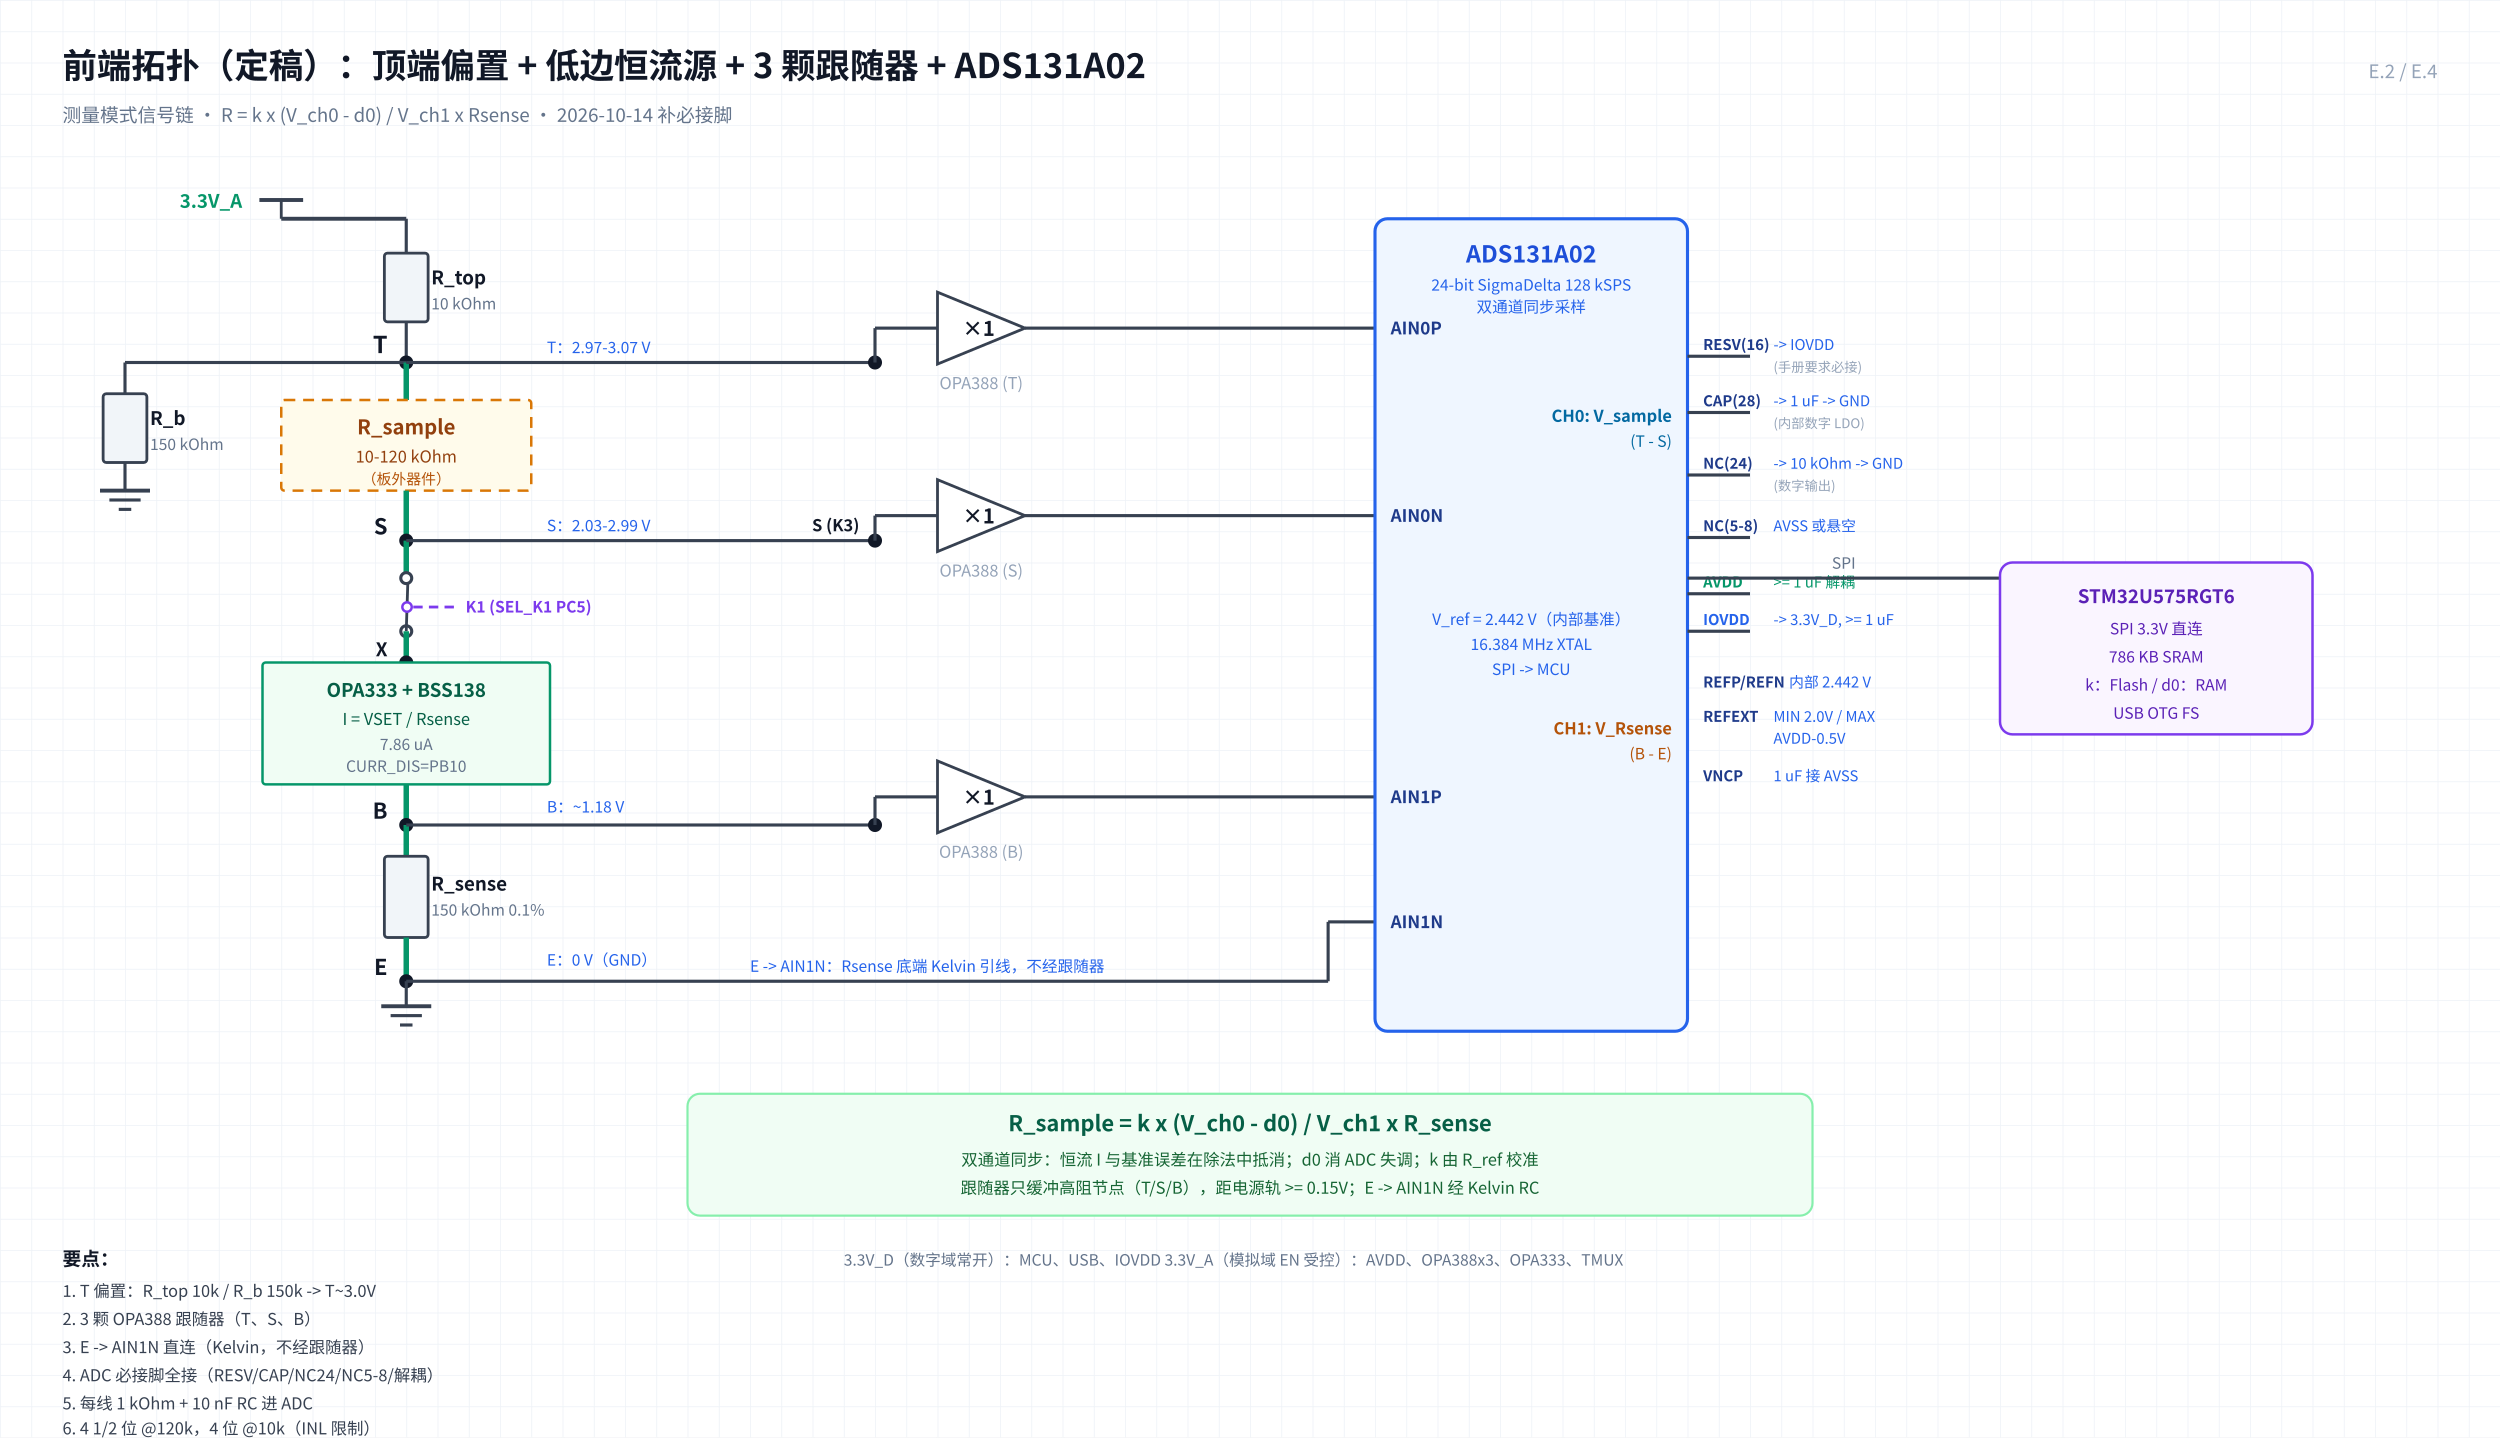
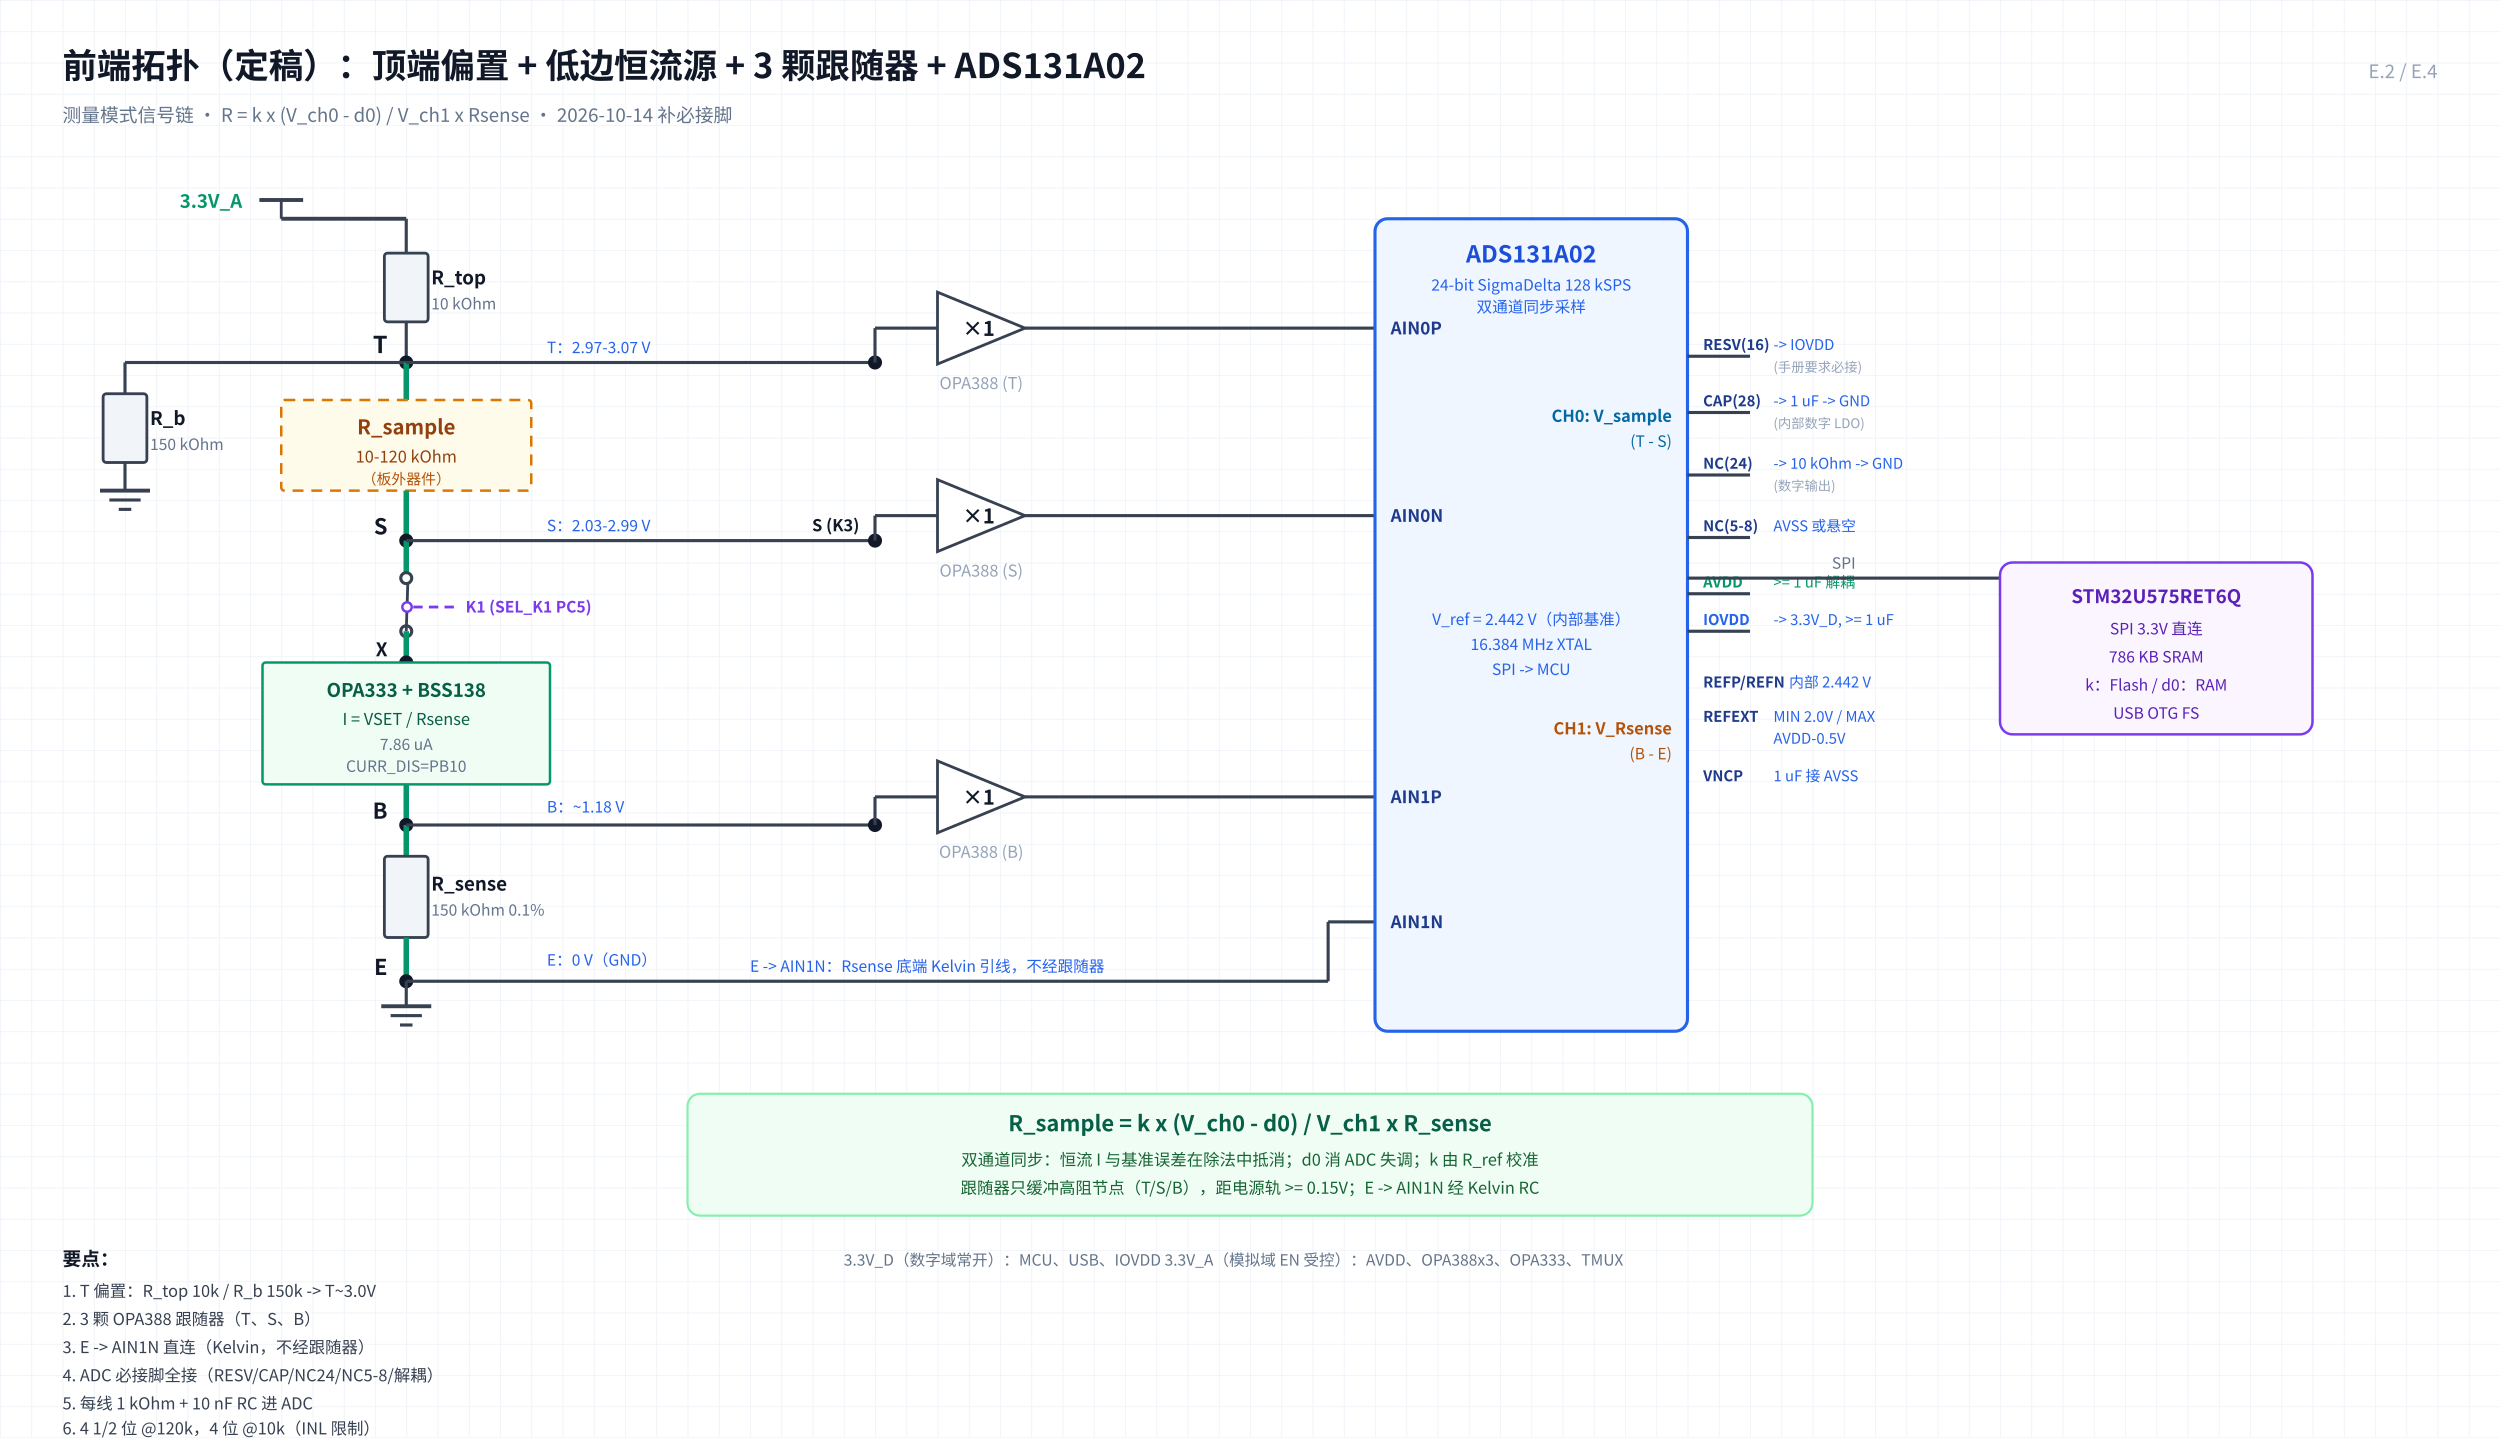
<svg xmlns="http://www.w3.org/2000/svg" width="1600" height="920" viewBox="0 0 1600 920" font-family="'Noto Sans CJK SC','Noto Sans SC','Source Han Sans SC','PingFang SC','Microsoft YaHei',sans-serif">
  <style>
  .w   { stroke:#374151; stroke-width:2;   fill:none }
  .wr  { stroke:#374151; stroke-width:2.5; fill:none }
  .sym { stroke:#374151; stroke-width:1.8; fill:none; stroke-linejoin:round }
  .p   { stroke:#7c3aed; stroke-width:1.8; fill:none; stroke-dasharray:6,4 }
  .gw  { stroke:#059669; stroke-width:3.5; fill:none }
  .ow  { stroke:#ea580c; stroke-width:3.5; fill:none }
  .gd  { stroke:#9ca3af; stroke-width:2;   fill:none; stroke-dasharray:5,4 }
</style>
  <defs>
    <pattern id="grid" width="20" height="20" patternUnits="userSpaceOnUse">
      <path d="M20,0 L0,0 0,20" fill="none" stroke="#eef2f7" stroke-width="1" />
    </pattern>
    <marker id="arrG" markerUnits="userSpaceOnUse" markerWidth="12" markerHeight="11" refX="10" refY="4.5" orient="auto">
      <path d="M0,0 L10,4.5 L0,9 z" fill="#059669" />
    </marker>
    <marker id="arrO" markerUnits="userSpaceOnUse" markerWidth="12" markerHeight="11" refX="10" refY="4.5" orient="auto">
      <path d="M0,0 L10,4.5 L0,9 z" fill="#ea580c" />
    </marker>
    <marker id="arrB" markerUnits="userSpaceOnUse" markerWidth="12" markerHeight="11" refX="10" refY="4.5" orient="auto">
      <path d="M0,0 L10,4.5 L0,9 z" fill="#2563eb" />
    </marker>
    <marker id="arrK" markerUnits="userSpaceOnUse" markerWidth="12" markerHeight="11" refX="10" refY="4.5" orient="auto">
      <path d="M0,0 L10,4.5 L0,9 z" fill="#374151" />
    </marker>
  </defs>
  <rect x="0" y="0" width="1600" height="920" fill="#ffffff" />
  <rect x="0" y="0" width="1600" height="920" fill="url(#grid)" />
  <text x="40" y="50" font-size="22" font-weight="bold" fill="#111827">前端拓扑（定稿）：顶端偏置 + 低边恒流源 + 3 颗跟随器 + ADS131A02</text>
  <text x="40" y="78" font-size="12" fill="#64748b">测量模式信号链 · R = k x (V_ch0 - d0) / V_ch1 x Rsense · 2026-10-14 补必接脚</text>
  <text x="1560" y="50" font-size="12" fill="#94a3b8" text-anchor="end">E.2 / E.4</text>
  <line x1="180" y1="140" x2="260" y2="140" class="wr" />
  <line x1="180" y1="140" x2="180" y2="128" class="sym" />
  <line x1="166" y1="128" x2="194" y2="128" stroke="#374151" stroke-width="2.5" fill="none" />
  <text x="155" y="133" font-size="12" font-weight="bold" fill="#059669" text-anchor="end">3.3V_A</text>
  <line x1="260" y1="140" x2="260" y2="162" class="w" />
  <rect x="246" y="162" width="28" height="44" rx="2" fill="#f1f5f9" stroke="#374151" stroke-width="1.8" />
  <text x="276" y="182" font-size="12" font-weight="bold" fill="#111827">R_top</text>
  <text x="276" y="198" font-size="10" fill="#64748b">10 kOhm</text>
  <line x1="260" y1="206" x2="260" y2="232" class="w" />
  <circle cx="260" cy="232" r="4.5" fill="#111827" />
  <text x="248" y="226" font-size="15" font-weight="bold" fill="#111827" text-anchor="end">T</text>
  <line x1="260" y1="232" x2="80" y2="232" class="w" />
  <line x1="80" y1="232" x2="80" y2="252" class="w" />
  <rect x="66" y="252" width="28" height="44" rx="2" fill="#f1f5f9" stroke="#374151" stroke-width="1.8" />
  <text x="96" y="272" font-size="12" font-weight="bold" fill="#111827">R_b</text>
  <text x="96" y="288" font-size="10" fill="#64748b">150 kOhm</text>
  <line x1="80" y1="296" x2="80" y2="314" class="w" />
  <line x1="64" y1="314" x2="96" y2="314" stroke="#374151" stroke-width="2.5" fill="none" />
  <line x1="70" y1="320" x2="90" y2="320" stroke="#374151" stroke-width="2" fill="none" />
  <line x1="76" y1="326" x2="84" y2="326" stroke="#374151" stroke-width="2" fill="none" />
  <line x1="260" y1="232" x2="260" y2="256" class="gw" />
  <rect x="180" y="256" width="160" height="58" rx="2" fill="#fffbeb" stroke="#d97706" stroke-width="1.6" stroke-dasharray="7,5" />
  <text x="260" y="278" font-size="13" font-weight="bold" fill="#92400e" text-anchor="middle">R_sample</text>
  <text x="260" y="296" font-size="10.5" fill="#92400e" text-anchor="middle">10-120 kOhm</text>
  <text x="260" y="310" font-size="9.5" fill="#b45309" text-anchor="middle">（板外器件）</text>
  <line x1="260" y1="314" x2="260" y2="346" class="gw" />
  <circle cx="260" cy="346" r="4.5" fill="#111827" />
  <text x="248" y="342" font-size="14" font-weight="bold" fill="#111827" text-anchor="end">S</text>
  <line x1="260" y1="346" x2="260" y2="370" class="gw" />
  <circle cx="260" cy="370" r="3.5" fill="#ffffff" stroke="#374151" stroke-width="2" />
  <circle cx="260" cy="404" r="3.5" fill="#ffffff" stroke="#374151" stroke-width="2" />
  <line x1="260" y1="404" x2="261" y2="373" class="sym" />
  <line x1="290.5" y1="388.5" x2="260.5" y2="388.5" class="p" />
  <circle cx="260.5" cy="388.5" r="3" fill="#ffffff" stroke="#7c3aed" stroke-width="1.6" />
  <text x="298" y="392" font-size="10" font-weight="bold" fill="#7c3aed">K1 (SEL_K1 PC5)</text>
  <line x1="260" y1="404" x2="260" y2="424" class="gw" />
  <circle cx="260" cy="424" r="4.5" fill="#111827" />
  <text x="248" y="420" font-size="12" font-weight="bold" fill="#111827" text-anchor="end">X</text>
  <rect x="168" y="424" width="184" height="78" rx="2" fill="#f0fdf4" stroke="#059669" stroke-width="1.6" />
  <text x="260" y="446" font-size="12" font-weight="bold" fill="#065f46" text-anchor="middle">OPA333 + BSS138</text>
  <text x="260" y="464" font-size="10.5" fill="#065f46" text-anchor="middle">I = VSET / Rsense</text>
  <text x="260" y="480" font-size="10" fill="#64748b" text-anchor="middle">7.86 uA</text>
  <text x="260" y="494" font-size="10" fill="#64748b" text-anchor="middle">CURR_DIS=PB10</text>
  <line x1="260" y1="502" x2="260" y2="528" class="gw" />
  <circle cx="260" cy="528" r="4.5" fill="#111827" />
  <text x="248" y="524" font-size="14" font-weight="bold" fill="#111827" text-anchor="end">B</text>
  <line x1="260" y1="528" x2="260" y2="548" class="gw" />
  <rect x="246" y="548" width="28" height="52" rx="2" fill="#f1f5f9" stroke="#374151" stroke-width="1.8" />
  <text x="276" y="570" font-size="12" font-weight="bold" fill="#111827">R_sense</text>
  <text x="276" y="586" font-size="10" fill="#64748b">150 kOhm 0.1%</text>
  <line x1="260" y1="600" x2="260" y2="628" class="gw" />
  <circle cx="260" cy="628" r="4.5" fill="#111827" />
  <text x="248" y="624" font-size="14" font-weight="bold" fill="#111827" text-anchor="end">E</text>
  <line x1="244" y1="644" x2="276" y2="644" stroke="#374151" stroke-width="2.5" fill="none" />
  <line x1="250" y1="650" x2="270" y2="650" stroke="#374151" stroke-width="2" fill="none" />
  <line x1="256" y1="656" x2="264" y2="656" stroke="#374151" stroke-width="2" fill="none" />
  <line x1="260" y1="628" x2="260" y2="644" class="w" />
  <text x="350" y="226" font-size="10" fill="#2563eb">T：2.97-3.07 V</text>
  <text x="350" y="340" font-size="10" fill="#2563eb">S：2.03-2.99 V</text>
  <text x="350" y="520" font-size="10" fill="#2563eb">B：~1.18 V</text>
  <text x="350" y="618" font-size="10" fill="#2563eb">E：0 V（GND）</text>
  <line x1="260" y1="232" x2="560" y2="232" class="w" />
  <circle cx="560" cy="232" r="4.5" fill="#111827" />
  <line x1="560" y1="232" x2="560" y2="210" class="w" />
  <line x1="560" y1="210" x2="600" y2="210" class="w" />
  <polygon points="600,187 600,233 656,210" fill="#ffffff" stroke="#374151" stroke-width="1.8" />
  <text x="616" y="215" font-size="13" font-weight="bold" fill="#111827">×1</text>
  <text x="628" y="249" font-size="10.5" fill="#94a3b8" text-anchor="middle">OPA388 (T)</text>
  <line x1="656" y1="210" x2="880" y2="210" class="w" />
  <line x1="260" y1="346" x2="560" y2="346" class="w" />
  <circle cx="560" cy="346" r="4.5" fill="#111827" />
  <text x="550" y="340" font-size="10.5" font-weight="bold" fill="#111827" text-anchor="end">S (K3)</text>
  <line x1="560" y1="346" x2="560" y2="330" class="w" />
  <line x1="560" y1="330" x2="600" y2="330" class="w" />
  <polygon points="600,307 600,353 656,330" fill="#ffffff" stroke="#374151" stroke-width="1.8" />
  <text x="616" y="335" font-size="13" font-weight="bold" fill="#111827">×1</text>
  <text x="628" y="369" font-size="10.5" fill="#94a3b8" text-anchor="middle">OPA388 (S)</text>
  <line x1="656" y1="330" x2="880" y2="330" class="w" />
  <line x1="260" y1="528" x2="560" y2="528" class="w" />
  <circle cx="560" cy="528" r="4.5" fill="#111827" />
  <line x1="560" y1="528" x2="560" y2="510" class="w" />
  <line x1="560" y1="510" x2="600" y2="510" class="w" />
  <polygon points="600,487 600,533 656,510" fill="#ffffff" stroke="#374151" stroke-width="1.8" />
  <text x="616" y="515" font-size="13" font-weight="bold" fill="#111827">×1</text>
  <text x="628" y="549" font-size="10.5" fill="#94a3b8" text-anchor="middle">OPA388 (B)</text>
  <line x1="656" y1="510" x2="880" y2="510" class="w" />
  <line x1="260" y1="628" x2="850" y2="628" class="w" />
  <line x1="850" y1="628" x2="850" y2="590" class="w" />
  <line x1="850" y1="590" x2="880" y2="590" class="w" />
  <text x="480" y="622" font-size="10" fill="#2563eb">E -&gt; AIN1N：Rsense 底端 Kelvin 引线，不经跟随器</text>
  <rect x="880" y="140" width="200" height="520" rx="8" fill="#eff6ff" stroke="#2563eb" stroke-width="2" />
  <text x="980" y="168" font-size="15" font-weight="bold" fill="#1d4ed8" text-anchor="middle">ADS131A02</text>
  <text x="980" y="186" font-size="10" fill="#2563eb" text-anchor="middle">24-bit SigmaDelta  128 kSPS</text>
  <text x="980" y="200" font-size="10" fill="#2563eb" text-anchor="middle">双通道同步采样</text>
  <text x="890" y="214" font-size="11" font-weight="bold" fill="#1e3a8a">AIN0P</text>
  <text x="890" y="334" font-size="11" font-weight="bold" fill="#1e3a8a">AIN0N</text>
  <text x="890" y="514" font-size="11" font-weight="bold" fill="#1e3a8a">AIN1P</text>
  <text x="890" y="594" font-size="11" font-weight="bold" fill="#1e3a8a">AIN1N</text>
  <text x="1070" y="270" font-size="10.5" font-weight="bold" fill="#0369a1" text-anchor="end">CH0: V_sample</text>
  <text x="1070" y="286" font-size="10" fill="#0369a1" text-anchor="end">(T - S)</text>
  <text x="1070" y="470" font-size="10.5" font-weight="bold" fill="#b45309" text-anchor="end">CH1: V_Rsense</text>
  <text x="1070" y="486" font-size="10" fill="#b45309" text-anchor="end">(B - E)</text>
  <text x="980" y="400" font-size="10" fill="#2563eb" text-anchor="middle">V_ref = 2.442 V（内部基准）</text>
  <text x="980" y="416" font-size="10" fill="#2563eb" text-anchor="middle">16.384 MHz XTAL</text>
  <text x="980" y="432" font-size="10" fill="#2563eb" text-anchor="middle">SPI -&gt; MCU</text>
  <text x="1090" y="224" font-size="9.5" font-weight="bold" fill="#1e3a8a">RESV(16)</text>
  <line x1="1080" y1="228" x2="1120" y2="228" class="w" />
  <text x="1135" y="224" font-size="9.5" fill="#2563eb">-&gt; IOVDD</text>
  <text x="1135" y="238" font-size="8.5" fill="#94a3b8">(手册要求必接)</text>
  <text x="1090" y="260" font-size="9.5" font-weight="bold" fill="#1e3a8a">CAP(28)</text>
  <line x1="1080" y1="264" x2="1120" y2="264" class="w" />
  <text x="1135" y="260" font-size="9.5" fill="#2563eb">-&gt; 1 uF -&gt; GND</text>
  <text x="1135" y="274" font-size="8.5" fill="#94a3b8">(内部数字 LDO)</text>
  <text x="1090" y="300" font-size="9.5" font-weight="bold" fill="#1e3a8a">NC(24)</text>
  <line x1="1080" y1="304" x2="1120" y2="304" class="w" />
  <text x="1135" y="300" font-size="9.5" fill="#2563eb">-&gt; 10 kOhm -&gt; GND</text>
  <text x="1135" y="314" font-size="8.5" fill="#94a3b8">(数字输出)</text>
  <text x="1090" y="340" font-size="9.5" font-weight="bold" fill="#1e3a8a">NC(5-8)</text>
  <line x1="1080" y1="344" x2="1120" y2="344" class="w" />
  <text x="1135" y="340" font-size="9.5" fill="#2563eb">AVSS 或悬空</text>
  <text x="1090" y="376" font-size="9.5" font-weight="bold" fill="#059669">AVDD</text>
  <line x1="1080" y1="380" x2="1120" y2="380" class="w" />
  <text x="1135" y="376" font-size="9.5" fill="#059669">&gt;= 1 uF 解耦</text>
  <text x="1090" y="400" font-size="9.5" font-weight="bold" fill="#2563eb">IOVDD</text>
  <line x1="1080" y1="404" x2="1120" y2="404" class="w" />
  <text x="1135" y="400" font-size="9.5" fill="#2563eb">-&gt; 3.3V_D, &gt;= 1 uF</text>
  <text x="1090" y="440" font-size="9.5" font-weight="bold" fill="#1e3a8a">REFP/REFN</text>
  <text x="1145" y="440" font-size="9.5" fill="#2563eb">内部 2.442 V</text>
  <text x="1090" y="462" font-size="9.5" font-weight="bold" fill="#1e3a8a">REFEXT</text>
  <text x="1135" y="462" font-size="9.5" fill="#2563eb">MIN 2.0V / MAX</text>
  <text x="1135" y="476" font-size="9.5" fill="#2563eb">AVDD-0.5V</text>
  <text x="1090" y="500" font-size="9.5" font-weight="bold" fill="#1e3a8a">VNCP</text>
  <text x="1135" y="500" font-size="9.5" fill="#2563eb">1 uF 接 AVSS</text>
  <line x1="1080" y1="370" x2="1280" y2="370" class="w" />
  <text x="1180" y="364" font-size="10" fill="#64748b" text-anchor="middle">SPI</text>
  <rect x="1280" y="360" width="200" height="110" rx="8" fill="#faf5ff" stroke="#7c3aed" stroke-width="1.6" />
-   <text x="1380" y="386" font-size="12" font-weight="bold" fill="#5b21b6" text-anchor="middle">STM32U575RGT6</text>
+   <text x="1380" y="386" font-size="12" font-weight="bold" fill="#5b21b6" text-anchor="middle">STM32U575RET6Q</text>
  <text x="1380" y="406" font-size="10" fill="#5b21b6" text-anchor="middle">SPI 3.3V 直连</text>
  <text x="1380" y="424" font-size="10" fill="#5b21b6" text-anchor="middle">786 KB SRAM</text>
  <text x="1380" y="442" font-size="10" fill="#5b21b6" text-anchor="middle">k：Flash / d0：RAM</text>
  <text x="1380" y="460" font-size="10" fill="#5b21b6" text-anchor="middle">USB OTG FS</text>
  <rect x="440" y="700" width="720" height="78" rx="8" fill="#f0fdf4" stroke="#86efac" stroke-width="1.4" />
  <text x="800" y="724" font-size="14" font-weight="bold" fill="#065f46" text-anchor="middle">R_sample = k x (V_ch0 - d0) / V_ch1 x R_sense</text>
  <text x="800" y="746" font-size="10.5" fill="#166534" text-anchor="middle">双通道同步：恒流 I 与基准误差在除法中抵消；d0 消 ADC 失调；k 由 R_ref 校准</text>
  <text x="800" y="764" font-size="10.5" fill="#166534" text-anchor="middle">跟随器只缓冲高阻节点（T/S/B），距电源轨 &gt;= 0.15V；E -&gt; AIN1N 经 Kelvin RC</text>
  <text x="40" y="810" font-size="12" font-weight="bold" fill="#111827">要点：</text>
  <text x="40" y="830" font-size="10.5" fill="#374151">1. T 偏置：R_top 10k / R_b 150k -&gt; T~3.0V</text>
  <text x="40" y="848" font-size="10.5" fill="#374151">2. 3 颗 OPA388 跟随器（T、S、B）</text>
  <text x="40" y="866" font-size="10.5" fill="#374151">3. E -&gt; AIN1N 直连（Kelvin，不经跟随器）</text>
  <text x="40" y="884" font-size="10.5" fill="#374151">4. ADC 必接脚全接（RESV/CAP/NC24/NC5-8/解耦）</text>
  <text x="40" y="902" font-size="10.5" fill="#374151">5. 每线 1 kOhm + 10 nF RC 进 ADC</text>
  <text x="40" y="918" font-size="10.5" fill="#374151">6. 4 1/2 位 @120k，4 位 @10k（INL 限制）</text>
  <text x="540" y="810" font-size="10" fill="#64748b">3.3V_D（数字域常开）：MCU、USB、IOVDD    3.3V_A（模拟域 EN 受控）：AVDD、OPA388x3、OPA333、TMUX</text>
</svg>
